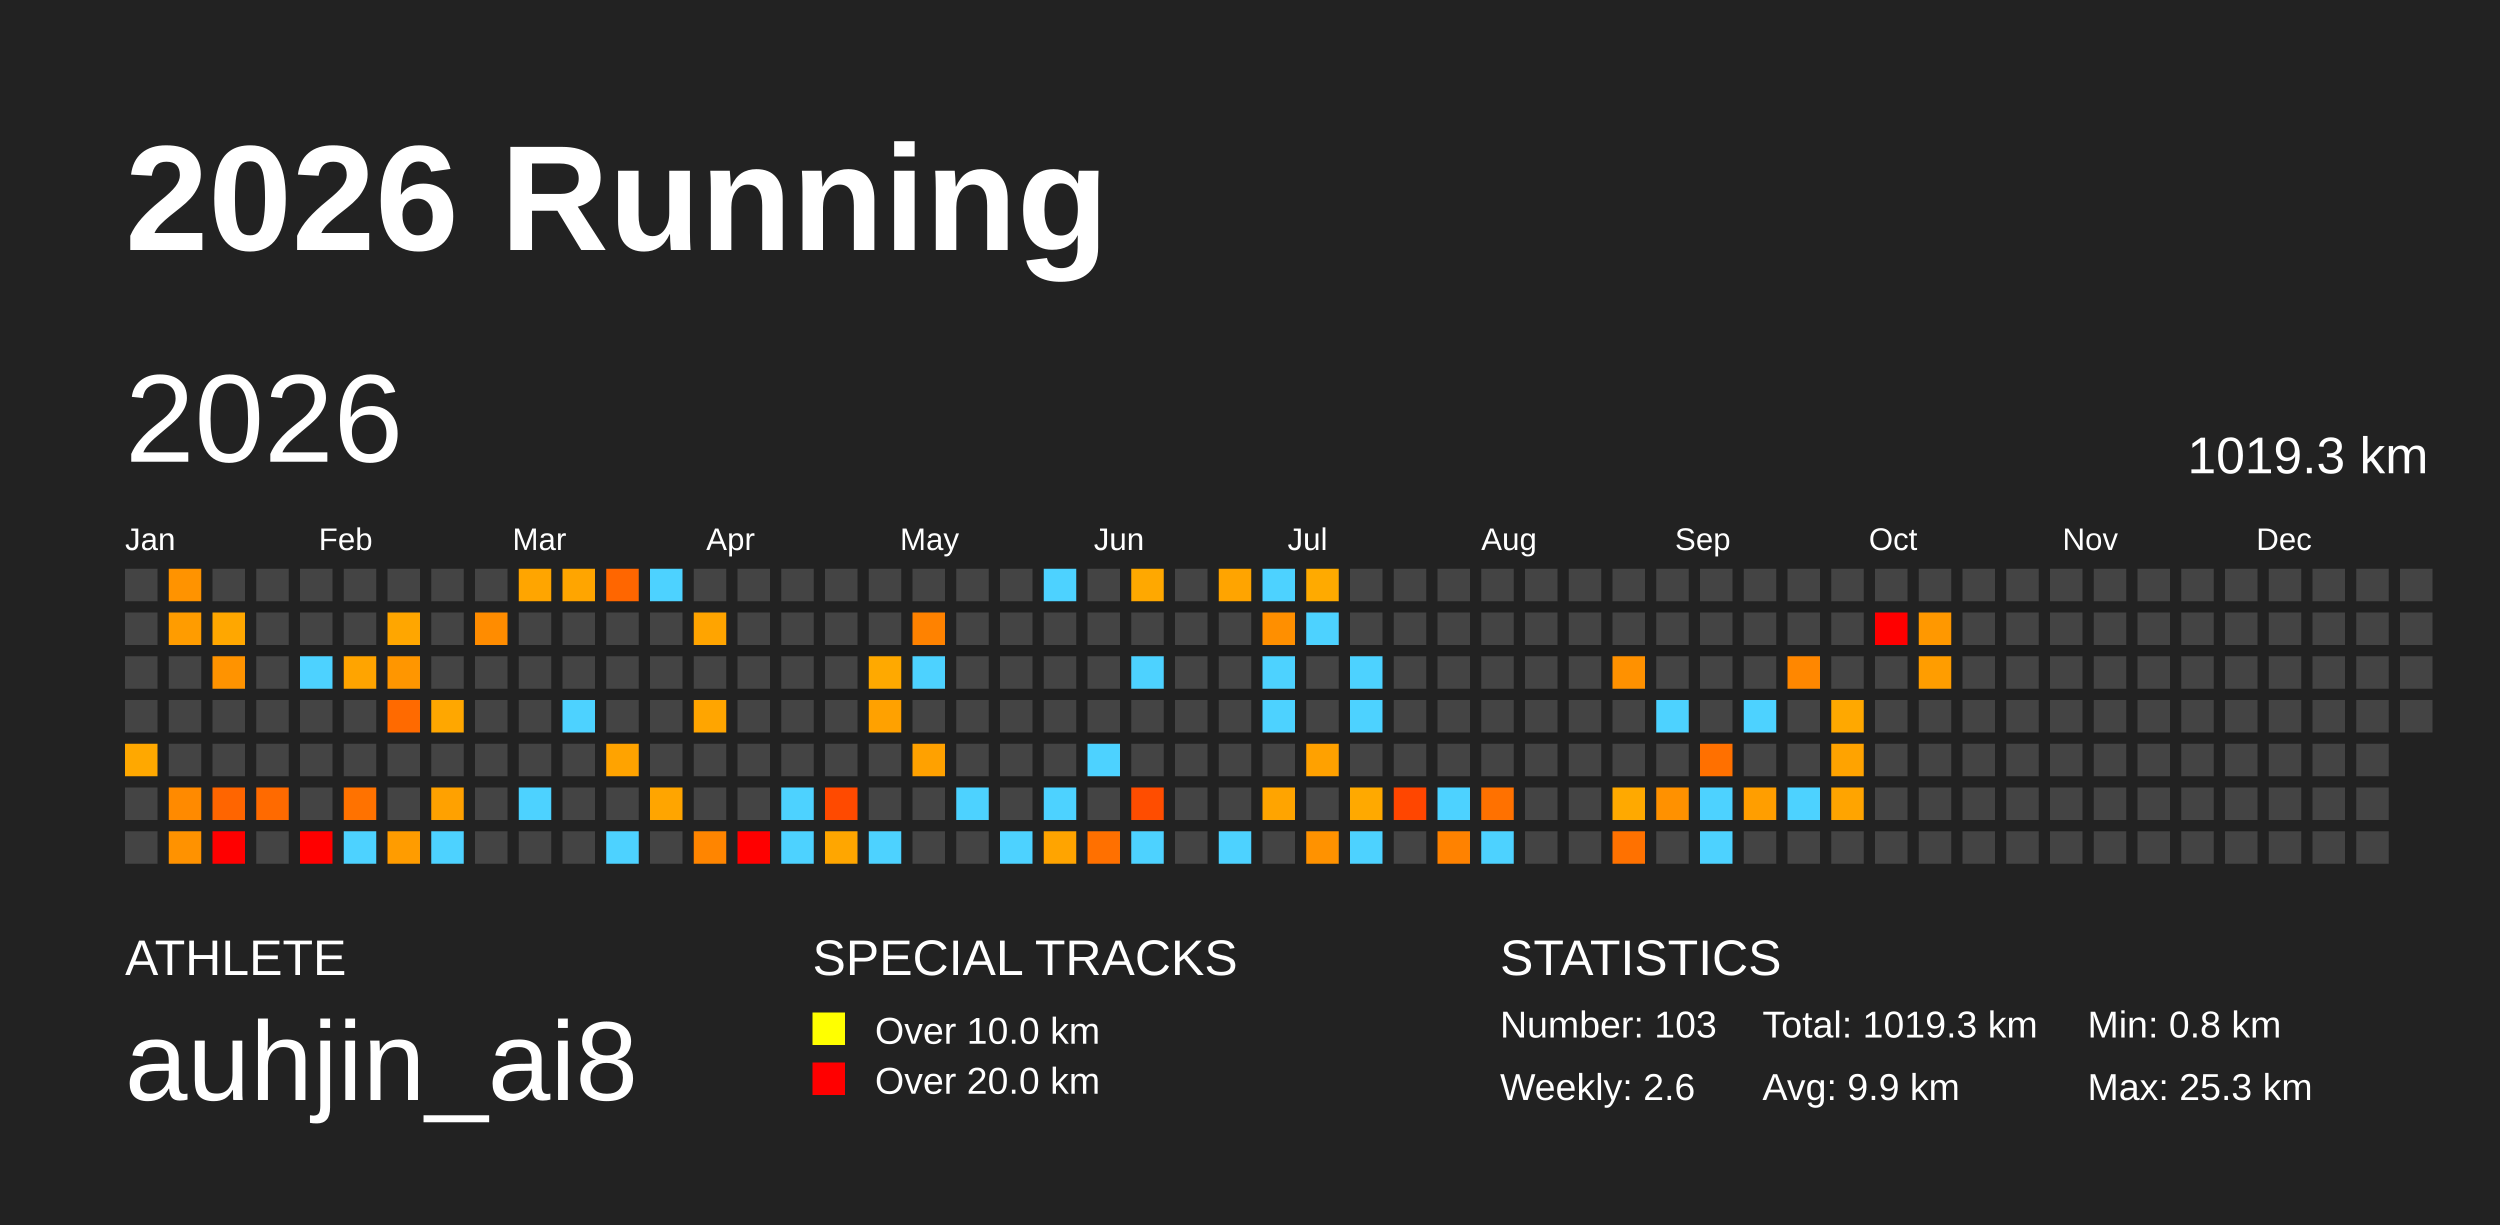
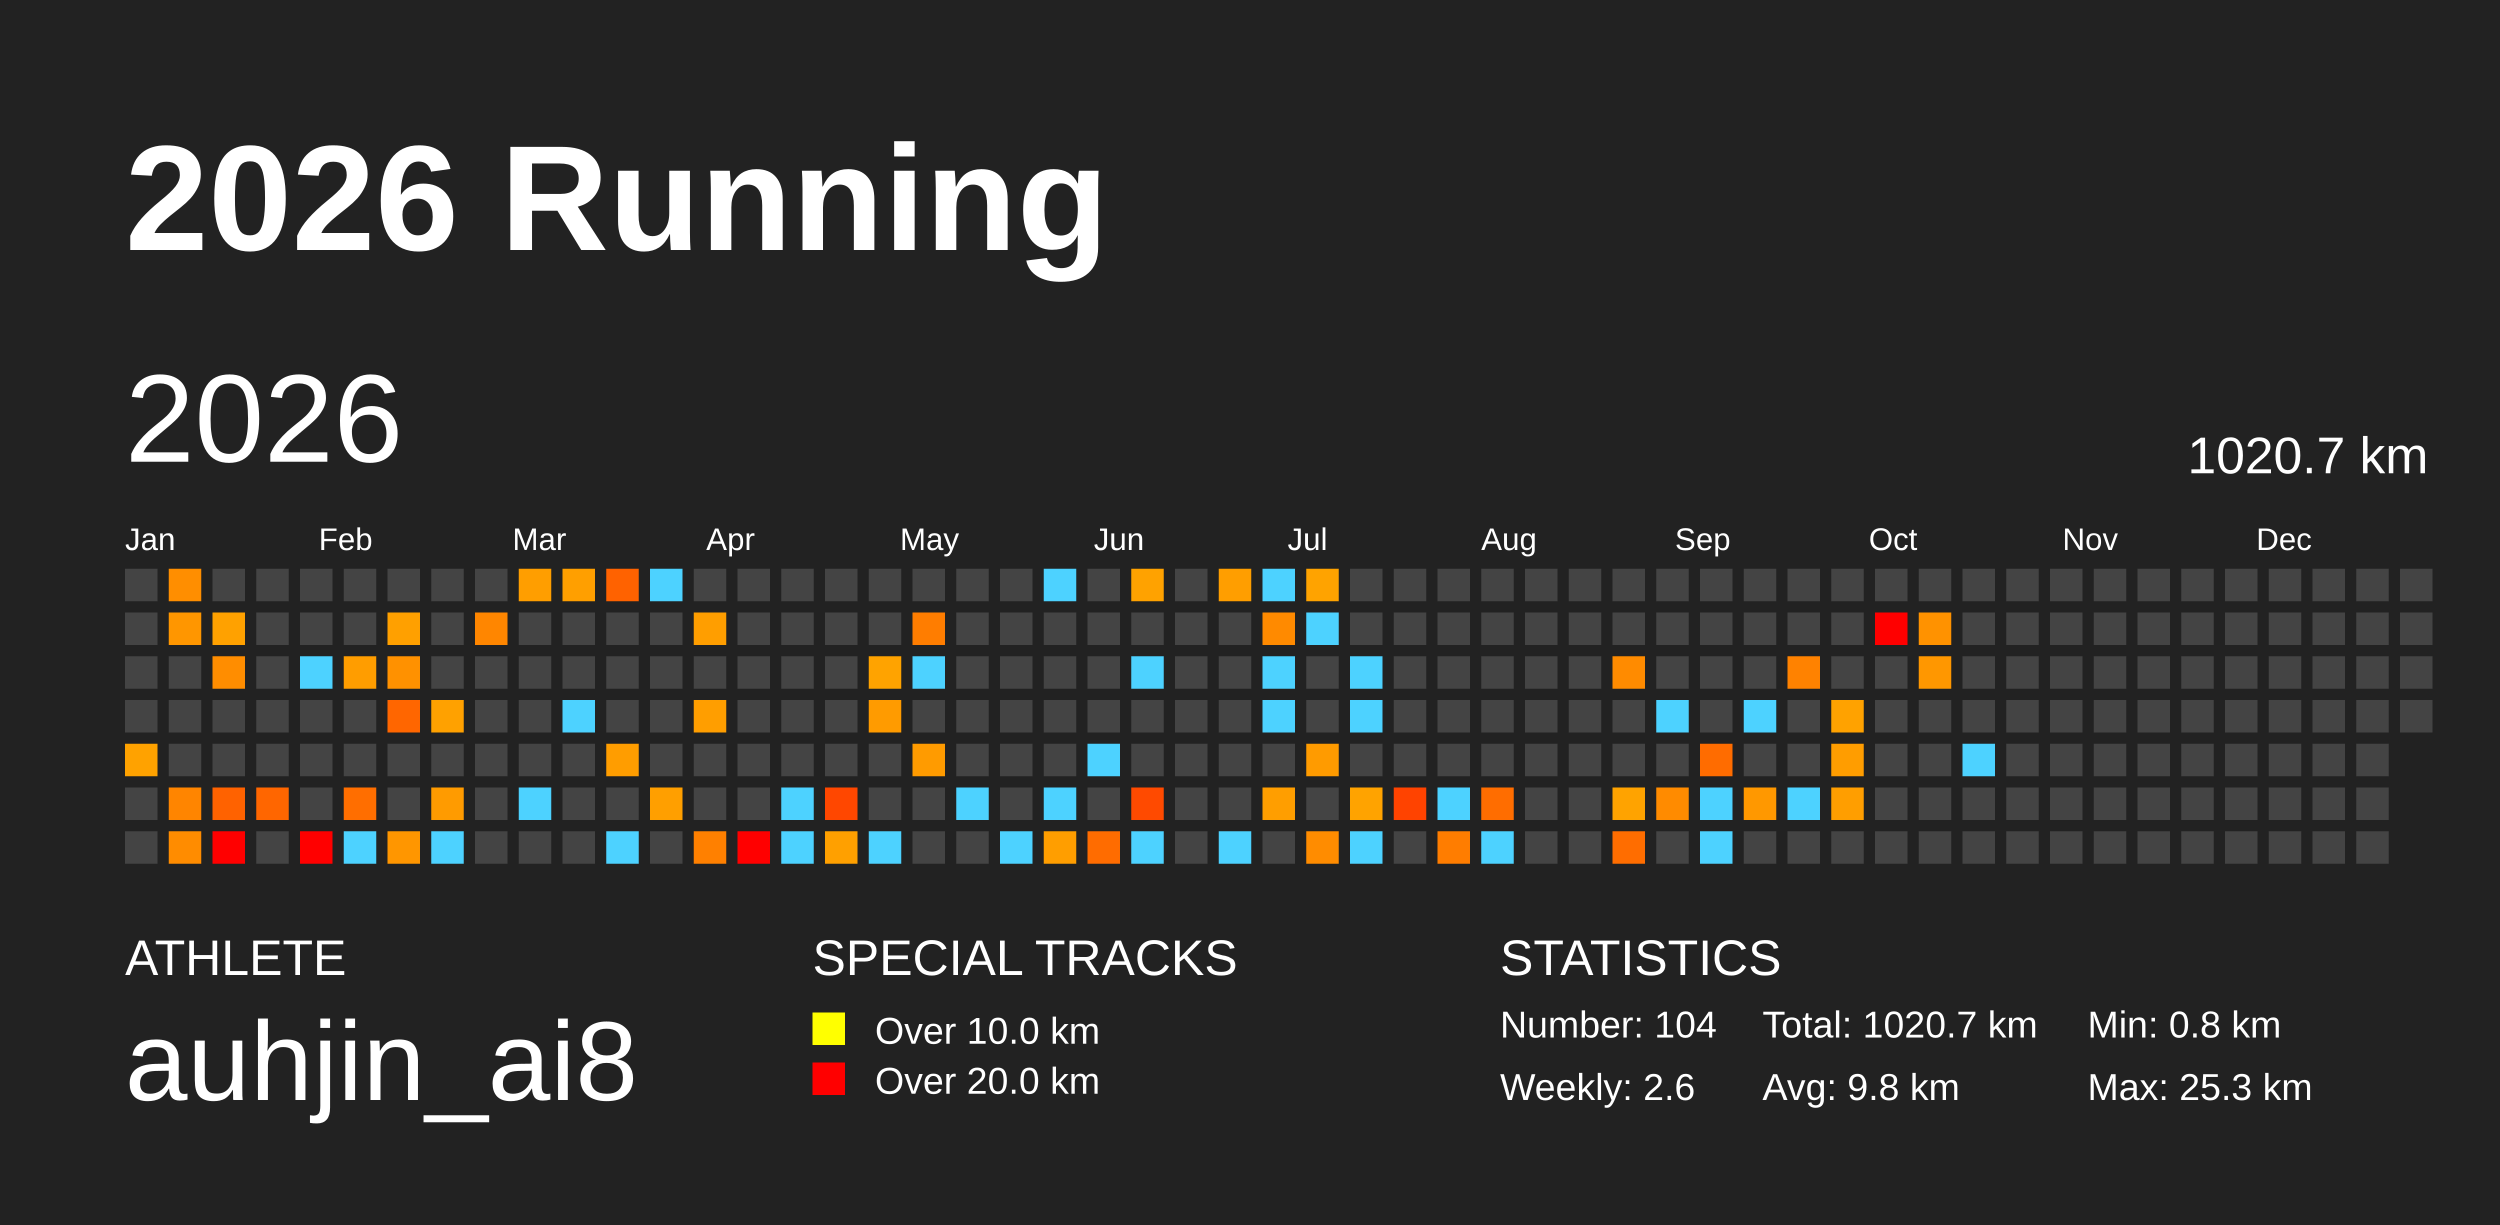
<svg xmlns="http://www.w3.org/2000/svg" baseProfile="full" height="98mm" version="1.1" viewBox="0,0,200,98" width="200mm">
  <defs />
  <rect fill="#222222" height="98" width="200" x="0" y="0" />
  <text fill="#FFFFFF" style="font-size:12px; font-family:Arial; font-weight:bold;" x="10" y="20">2026 Running</text>
  <text fill="#FFFFFF" style="font-size:4px; font-family:Arial" x="10" y="78">ATHLETE</text>
  <text fill="#FFFFFF" style="font-size:9px; font-family:Arial" x="10" y="88">auhjin_ai8</text>
  <text fill="#FFFFFF" style="font-size:4px; font-family:Arial" x="65" y="78">SPECIAL TRACKS</text>
  <rect fill="yellow" height="2.6" width="2.6" x="65" y="81" />
  <text fill="#FFFFFF" style="font-size:3px; font-family:Arial" x="70" y="83.5">Over 10.0 km</text>
  <rect fill="red" height="2.6" width="2.6" x="65" y="85" />
  <text fill="#FFFFFF" style="font-size:3px; font-family:Arial" x="70" y="87.5">Over 20.0 km</text>
  <text fill="#FFFFFF" style="font-size:4px; font-family:Arial" x="120" y="78">STATISTICS</text>
-   <text fill="#FFFFFF" style="font-size:3px; font-family:Arial" x="120" y="83">Number: 103</text>
+   <text fill="#FFFFFF" style="font-size:3px; font-family:Arial" x="120" y="83">Number: 104</text>
  <text fill="#FFFFFF" style="font-size:3px; font-family:Arial" x="120" y="88">Weekly: 2.6</text>
-   <text fill="#FFFFFF" style="font-size:3px; font-family:Arial" x="141" y="83">Total: 1019.3 km</text>
-   <text fill="#FFFFFF" style="font-size:3px; font-family:Arial" x="141" y="88">Avg: 9.9 km</text>
+   <text fill="#FFFFFF" style="font-size:3px; font-family:Arial" x="141" y="83">Total: 1020.7 km</text>
+   <text fill="#FFFFFF" style="font-size:3px; font-family:Arial" x="141" y="88">Avg: 9.8 km</text>
  <text fill="#FFFFFF" style="font-size:3px; font-family:Arial" x="167" y="83">Min: 0.8 km</text>
  <text fill="#FFFFFF" style="font-size:3px; font-family:Arial" x="167" y="88">Max: 25.3 km</text>
  <text dominant-baseline="hanging" fill="#FFFFFF" style="font-size:10.0px; font-family:Arial;" x="10" y="30">2026</text>
-   <text dominant-baseline="hanging" fill="#FFFFFF" style="font-size:4.125px; font-family:Arial;" x="175" y="35">1019.3 km</text>
+   <text dominant-baseline="hanging" fill="#FFFFFF" style="font-size:4.125px; font-family:Arial;" x="175" y="35">1020.7 km</text>
  <text fill="#FFFFFF" style="font-size:2.5px; font-family:Arial" x="10.0" y="44">Jan</text>
  <text fill="#FFFFFF" style="font-size:2.5px; font-family:Arial" x="25.5" y="44">Feb</text>
  <text fill="#FFFFFF" style="font-size:2.5px; font-family:Arial" x="41.0" y="44">Mar</text>
  <text fill="#FFFFFF" style="font-size:2.5px; font-family:Arial" x="56.5" y="44">Apr</text>
  <text fill="#FFFFFF" style="font-size:2.5px; font-family:Arial" x="72.0" y="44">May</text>
  <text fill="#FFFFFF" style="font-size:2.5px; font-family:Arial" x="87.5" y="44">Jun</text>
  <text fill="#FFFFFF" style="font-size:2.5px; font-family:Arial" x="103.0" y="44">Jul</text>
  <text fill="#FFFFFF" style="font-size:2.5px; font-family:Arial" x="118.5" y="44">Aug</text>
  <text fill="#FFFFFF" style="font-size:2.5px; font-family:Arial" x="134.0" y="44">Sep</text>
  <text fill="#FFFFFF" style="font-size:2.5px; font-family:Arial" x="149.5" y="44">Oct</text>
  <text fill="#FFFFFF" style="font-size:2.5px; font-family:Arial" x="165.0" y="44">Nov</text>
  <text fill="#FFFFFF" style="font-size:2.5px; font-family:Arial" x="180.5" y="44">Dec</text>
  <rect fill="#444444" height="2.6" width="2.6" x="10.0" y="45.5" />
  <rect fill="#444444" height="2.6" width="2.6" x="10.0" y="49.0" />
  <rect fill="#444444" height="2.6" width="2.6" x="10.0" y="52.5" />
  <rect fill="#444444" height="2.6" width="2.6" x="10.0" y="56.0" />
-   <rect fill="#ffa800" height="2.6" width="2.6" x="10.0" y="59.5" />
+   <rect fill="#ffa200" height="2.6" width="2.6" x="10.0" y="59.5" />
  <rect fill="#444444" height="2.6" width="2.6" x="10.0" y="63.0" />
  <rect fill="#444444" height="2.6" width="2.6" x="10.0" y="66.5" />
-   <rect fill="#ff9300" height="2.6" width="2.6" x="13.5" y="45.5" />
-   <rect fill="#ff9c00" height="2.6" width="2.6" x="13.5" y="49.0" />
+   <rect fill="#ff8e00" height="2.6" width="2.6" x="13.5" y="45.5" />
+   <rect fill="#ff9600" height="2.6" width="2.6" x="13.5" y="49.0" />
  <rect fill="#444444" height="2.6" width="2.6" x="13.5" y="52.5" />
  <rect fill="#444444" height="2.6" width="2.6" x="13.5" y="56.0" />
  <rect fill="#444444" height="2.6" width="2.6" x="13.5" y="59.5" />
-   <rect fill="#ff8a00" height="2.6" width="2.6" x="13.5" y="63.0" />
-   <rect fill="#ff9200" height="2.6" width="2.6" x="13.5" y="66.5" />
+   <rect fill="#ff8500" height="2.6" width="2.6" x="13.5" y="63.0" />
+   <rect fill="#ff8c00" height="2.6" width="2.6" x="13.5" y="66.5" />
  <rect fill="#444444" height="2.6" width="2.6" x="17.0" y="45.5" />
-   <rect fill="#ffa700" height="2.6" width="2.6" x="17.0" y="49.0" />
-   <rect fill="#ff9300" height="2.6" width="2.6" x="17.0" y="52.5" />
+   <rect fill="#ffa100" height="2.6" width="2.6" x="17.0" y="49.0" />
+   <rect fill="#ff8d00" height="2.6" width="2.6" x="17.0" y="52.5" />
  <rect fill="#444444" height="2.6" width="2.6" x="17.0" y="56.0" />
  <rect fill="#444444" height="2.6" width="2.6" x="17.0" y="59.5" />
-   <rect fill="#ff6500" height="2.6" width="2.6" x="17.0" y="63.0" />
+   <rect fill="#ff6200" height="2.6" width="2.6" x="17.0" y="63.0" />
  <rect fill="red" height="2.6" width="2.6" x="17.0" y="66.5" />
  <rect fill="#444444" height="2.6" width="2.6" x="20.5" y="45.5" />
  <rect fill="#444444" height="2.6" width="2.6" x="20.5" y="49.0" />
  <rect fill="#444444" height="2.6" width="2.6" x="20.5" y="52.5" />
  <rect fill="#444444" height="2.6" width="2.6" x="20.5" y="56.0" />
  <rect fill="#444444" height="2.6" width="2.6" x="20.5" y="59.5" />
-   <rect fill="#ff6a00" height="2.6" width="2.6" x="20.5" y="63.0" />
+   <rect fill="#ff6600" height="2.6" width="2.6" x="20.5" y="63.0" />
  <rect fill="#444444" height="2.6" width="2.6" x="20.5" y="66.5" />
  <rect fill="#444444" height="2.6" width="2.6" x="24.0" y="45.5" />
  <rect fill="#444444" height="2.6" width="2.6" x="24.0" y="49.0" />
  <rect fill="#4dd2ff" height="2.6" width="2.6" x="24.0" y="52.5" />
  <rect fill="#444444" height="2.6" width="2.6" x="24.0" y="56.0" />
  <rect fill="#444444" height="2.6" width="2.6" x="24.0" y="59.5" />
  <rect fill="#444444" height="2.6" width="2.6" x="24.0" y="63.0" />
  <rect fill="red" height="2.6" width="2.6" x="24.0" y="66.5" />
  <rect fill="#444444" height="2.6" width="2.6" x="27.5" y="45.5" />
  <rect fill="#444444" height="2.6" width="2.6" x="27.5" y="49.0" />
-   <rect fill="#ffa400" height="2.6" width="2.6" x="27.5" y="52.5" />
+   <rect fill="#ff9d00" height="2.6" width="2.6" x="27.5" y="52.5" />
  <rect fill="#444444" height="2.6" width="2.6" x="27.5" y="56.0" />
  <rect fill="#444444" height="2.6" width="2.6" x="27.5" y="59.5" />
-   <rect fill="#ff7200" height="2.6" width="2.6" x="27.5" y="63.0" />
+   <rect fill="#ff6e00" height="2.6" width="2.6" x="27.5" y="63.0" />
  <rect fill="#4dd2ff" height="2.6" width="2.6" x="27.5" y="66.5" />
  <rect fill="#444444" height="2.6" width="2.6" x="31.0" y="45.5" />
-   <rect fill="#ffa600" height="2.6" width="2.6" x="31.0" y="49.0" />
-   <rect fill="#ff9600" height="2.6" width="2.6" x="31.0" y="52.5" />
-   <rect fill="#ff6a00" height="2.6" width="2.6" x="31.0" y="56.0" />
+   <rect fill="#ffa000" height="2.6" width="2.6" x="31.0" y="49.0" />
+   <rect fill="#ff9100" height="2.6" width="2.6" x="31.0" y="52.5" />
+   <rect fill="#ff6600" height="2.6" width="2.6" x="31.0" y="56.0" />
  <rect fill="#444444" height="2.6" width="2.6" x="31.0" y="59.5" />
  <rect fill="#444444" height="2.6" width="2.6" x="31.0" y="63.0" />
-   <rect fill="#ff9c00" height="2.6" width="2.6" x="31.0" y="66.5" />
+   <rect fill="#ff9600" height="2.6" width="2.6" x="31.0" y="66.5" />
  <rect fill="#444444" height="2.6" width="2.6" x="34.5" y="45.5" />
  <rect fill="#444444" height="2.6" width="2.6" x="34.5" y="49.0" />
  <rect fill="#444444" height="2.6" width="2.6" x="34.5" y="52.5" />
-   <rect fill="#ffa700" height="2.6" width="2.6" x="34.5" y="56.0" />
+   <rect fill="#ffa100" height="2.6" width="2.6" x="34.5" y="56.0" />
  <rect fill="#444444" height="2.6" width="2.6" x="34.5" y="59.5" />
-   <rect fill="#ffa100" height="2.6" width="2.6" x="34.5" y="63.0" />
+   <rect fill="#ff9b00" height="2.6" width="2.6" x="34.5" y="63.0" />
  <rect fill="#4dd2ff" height="2.6" width="2.6" x="34.5" y="66.5" />
  <rect fill="#444444" height="2.6" width="2.6" x="38.0" y="45.5" />
-   <rect fill="#ff8c00" height="2.6" width="2.6" x="38.0" y="49.0" />
+   <rect fill="#ff8600" height="2.6" width="2.6" x="38.0" y="49.0" />
  <rect fill="#444444" height="2.6" width="2.6" x="38.0" y="52.5" />
  <rect fill="#444444" height="2.6" width="2.6" x="38.0" y="56.0" />
  <rect fill="#444444" height="2.6" width="2.6" x="38.0" y="59.5" />
  <rect fill="#444444" height="2.6" width="2.6" x="38.0" y="63.0" />
  <rect fill="#444444" height="2.6" width="2.6" x="38.0" y="66.5" />
-   <rect fill="#ffa500" height="2.6" width="2.6" x="41.5" y="45.5" />
+   <rect fill="#ff9e00" height="2.6" width="2.6" x="41.5" y="45.5" />
  <rect fill="#444444" height="2.6" width="2.6" x="41.5" y="49.0" />
  <rect fill="#444444" height="2.6" width="2.6" x="41.5" y="52.5" />
  <rect fill="#444444" height="2.6" width="2.6" x="41.5" y="56.0" />
  <rect fill="#444444" height="2.6" width="2.6" x="41.5" y="59.5" />
  <rect fill="#4dd2ff" height="2.6" width="2.6" x="41.5" y="63.0" />
  <rect fill="#444444" height="2.6" width="2.6" x="41.5" y="66.5" />
-   <rect fill="#ffa500" height="2.6" width="2.6" x="45.0" y="45.5" />
+   <rect fill="#ff9f00" height="2.6" width="2.6" x="45.0" y="45.5" />
  <rect fill="#444444" height="2.6" width="2.6" x="45.0" y="49.0" />
  <rect fill="#444444" height="2.6" width="2.6" x="45.0" y="52.5" />
  <rect fill="#4dd2ff" height="2.6" width="2.6" x="45.0" y="56.0" />
  <rect fill="#444444" height="2.6" width="2.6" x="45.0" y="59.5" />
  <rect fill="#444444" height="2.6" width="2.6" x="45.0" y="63.0" />
  <rect fill="#444444" height="2.6" width="2.6" x="45.0" y="66.5" />
-   <rect fill="#ff6600" height="2.6" width="2.6" x="48.5" y="45.5" />
+   <rect fill="#ff6200" height="2.6" width="2.6" x="48.5" y="45.5" />
  <rect fill="#444444" height="2.6" width="2.6" x="48.5" y="49.0" />
  <rect fill="#444444" height="2.6" width="2.6" x="48.5" y="52.5" />
  <rect fill="#444444" height="2.6" width="2.6" x="48.5" y="56.0" />
-   <rect fill="#ffa300" height="2.6" width="2.6" x="48.5" y="59.5" />
+   <rect fill="#ff9d00" height="2.6" width="2.6" x="48.5" y="59.5" />
  <rect fill="#444444" height="2.6" width="2.6" x="48.5" y="63.0" />
  <rect fill="#4dd2ff" height="2.6" width="2.6" x="48.5" y="66.5" />
  <rect fill="#4dd2ff" height="2.6" width="2.6" x="52.0" y="45.5" />
  <rect fill="#444444" height="2.6" width="2.6" x="52.0" y="49.0" />
  <rect fill="#444444" height="2.6" width="2.6" x="52.0" y="52.5" />
  <rect fill="#444444" height="2.6" width="2.6" x="52.0" y="56.0" />
  <rect fill="#444444" height="2.6" width="2.6" x="52.0" y="59.5" />
-   <rect fill="#ffa500" height="2.6" width="2.6" x="52.0" y="63.0" />
+   <rect fill="#ff9f00" height="2.6" width="2.6" x="52.0" y="63.0" />
  <rect fill="#444444" height="2.6" width="2.6" x="52.0" y="66.5" />
  <rect fill="#444444" height="2.6" width="2.6" x="55.5" y="45.5" />
-   <rect fill="#ffa400" height="2.6" width="2.6" x="55.5" y="49.0" />
+   <rect fill="#ff9e00" height="2.6" width="2.6" x="55.5" y="49.0" />
  <rect fill="#444444" height="2.6" width="2.6" x="55.5" y="52.5" />
-   <rect fill="#ffa500" height="2.6" width="2.6" x="55.5" y="56.0" />
+   <rect fill="#ff9e00" height="2.6" width="2.6" x="55.5" y="56.0" />
  <rect fill="#444444" height="2.6" width="2.6" x="55.5" y="59.5" />
  <rect fill="#444444" height="2.6" width="2.6" x="55.5" y="63.0" />
-   <rect fill="#ff8500" height="2.6" width="2.6" x="55.5" y="66.5" />
+   <rect fill="#ff8000" height="2.6" width="2.6" x="55.5" y="66.5" />
  <rect fill="#444444" height="2.6" width="2.6" x="59.0" y="45.5" />
  <rect fill="#444444" height="2.6" width="2.6" x="59.0" y="49.0" />
  <rect fill="#444444" height="2.6" width="2.6" x="59.0" y="52.5" />
  <rect fill="#444444" height="2.6" width="2.6" x="59.0" y="56.0" />
  <rect fill="#444444" height="2.6" width="2.6" x="59.0" y="59.5" />
  <rect fill="#444444" height="2.6" width="2.6" x="59.0" y="63.0" />
  <rect fill="red" height="2.6" width="2.6" x="59.0" y="66.5" />
  <rect fill="#444444" height="2.6" width="2.6" x="62.5" y="45.5" />
  <rect fill="#444444" height="2.6" width="2.6" x="62.5" y="49.0" />
  <rect fill="#444444" height="2.6" width="2.6" x="62.5" y="52.5" />
  <rect fill="#444444" height="2.6" width="2.6" x="62.5" y="56.0" />
  <rect fill="#444444" height="2.6" width="2.6" x="62.5" y="59.5" />
  <rect fill="#4dd2ff" height="2.6" width="2.6" x="62.5" y="63.0" />
  <rect fill="#4dd2ff" height="2.6" width="2.6" x="62.5" y="66.5" />
  <rect fill="#444444" height="2.6" width="2.6" x="66.0" y="45.5" />
  <rect fill="#444444" height="2.6" width="2.6" x="66.0" y="49.0" />
  <rect fill="#444444" height="2.6" width="2.6" x="66.0" y="52.5" />
  <rect fill="#444444" height="2.6" width="2.6" x="66.0" y="56.0" />
  <rect fill="#444444" height="2.6" width="2.6" x="66.0" y="59.5" />
-   <rect fill="#ff4a00" height="2.6" width="2.6" x="66.0" y="63.0" />
-   <rect fill="#ffa600" height="2.6" width="2.6" x="66.0" y="66.5" />
+   <rect fill="#ff4700" height="2.6" width="2.6" x="66.0" y="63.0" />
+   <rect fill="#ffa000" height="2.6" width="2.6" x="66.0" y="66.5" />
  <rect fill="#444444" height="2.6" width="2.6" x="69.5" y="45.5" />
  <rect fill="#444444" height="2.6" width="2.6" x="69.5" y="49.0" />
-   <rect fill="#ffa900" height="2.6" width="2.6" x="69.5" y="52.5" />
-   <rect fill="#ffa100" height="2.6" width="2.6" x="69.5" y="56.0" />
+   <rect fill="#ffa300" height="2.6" width="2.6" x="69.5" y="52.5" />
+   <rect fill="#ff9b00" height="2.6" width="2.6" x="69.5" y="56.0" />
  <rect fill="#444444" height="2.6" width="2.6" x="69.5" y="59.5" />
  <rect fill="#444444" height="2.6" width="2.6" x="69.5" y="63.0" />
  <rect fill="#4dd2ff" height="2.6" width="2.6" x="69.5" y="66.5" />
  <rect fill="#444444" height="2.6" width="2.6" x="73.0" y="45.5" />
-   <rect fill="#ff8200" height="2.6" width="2.6" x="73.0" y="49.0" />
+   <rect fill="#ff7d00" height="2.6" width="2.6" x="73.0" y="49.0" />
  <rect fill="#4dd2ff" height="2.6" width="2.6" x="73.0" y="52.5" />
  <rect fill="#444444" height="2.6" width="2.6" x="73.0" y="56.0" />
-   <rect fill="#ffa100" height="2.6" width="2.6" x="73.0" y="59.5" />
+   <rect fill="#ff9b00" height="2.6" width="2.6" x="73.0" y="59.5" />
  <rect fill="#444444" height="2.6" width="2.6" x="73.0" y="63.0" />
  <rect fill="#444444" height="2.6" width="2.6" x="73.0" y="66.5" />
  <rect fill="#444444" height="2.6" width="2.6" x="76.5" y="45.5" />
  <rect fill="#444444" height="2.6" width="2.6" x="76.5" y="49.0" />
  <rect fill="#444444" height="2.6" width="2.6" x="76.5" y="52.5" />
  <rect fill="#444444" height="2.6" width="2.6" x="76.5" y="56.0" />
  <rect fill="#444444" height="2.6" width="2.6" x="76.5" y="59.5" />
  <rect fill="#4dd2ff" height="2.6" width="2.6" x="76.5" y="63.0" />
  <rect fill="#444444" height="2.6" width="2.6" x="76.5" y="66.5" />
  <rect fill="#444444" height="2.6" width="2.6" x="80.0" y="45.5" />
  <rect fill="#444444" height="2.6" width="2.6" x="80.0" y="49.0" />
  <rect fill="#444444" height="2.6" width="2.6" x="80.0" y="52.5" />
  <rect fill="#444444" height="2.6" width="2.6" x="80.0" y="56.0" />
  <rect fill="#444444" height="2.6" width="2.6" x="80.0" y="59.5" />
  <rect fill="#444444" height="2.6" width="2.6" x="80.0" y="63.0" />
  <rect fill="#4dd2ff" height="2.6" width="2.6" x="80.0" y="66.5" />
  <rect fill="#4dd2ff" height="2.6" width="2.6" x="83.5" y="45.5" />
  <rect fill="#444444" height="2.6" width="2.6" x="83.5" y="49.0" />
  <rect fill="#444444" height="2.6" width="2.6" x="83.5" y="52.5" />
  <rect fill="#444444" height="2.6" width="2.6" x="83.5" y="56.0" />
  <rect fill="#444444" height="2.6" width="2.6" x="83.5" y="59.5" />
  <rect fill="#4dd2ff" height="2.6" width="2.6" x="83.5" y="63.0" />
-   <rect fill="#ffa400" height="2.6" width="2.6" x="83.5" y="66.5" />
+   <rect fill="#ff9e00" height="2.6" width="2.6" x="83.5" y="66.5" />
  <rect fill="#444444" height="2.6" width="2.6" x="87.0" y="45.5" />
  <rect fill="#444444" height="2.6" width="2.6" x="87.0" y="49.0" />
  <rect fill="#444444" height="2.6" width="2.6" x="87.0" y="52.5" />
  <rect fill="#444444" height="2.6" width="2.6" x="87.0" y="56.0" />
  <rect fill="#4dd2ff" height="2.6" width="2.6" x="87.0" y="59.5" />
  <rect fill="#444444" height="2.6" width="2.6" x="87.0" y="63.0" />
-   <rect fill="#ff7000" height="2.6" width="2.6" x="87.0" y="66.5" />
-   <rect fill="#ffa800" height="2.6" width="2.6" x="90.5" y="45.5" />
+   <rect fill="#ff6c00" height="2.6" width="2.6" x="87.0" y="66.5" />
+   <rect fill="#ffa200" height="2.6" width="2.6" x="90.5" y="45.5" />
  <rect fill="#444444" height="2.6" width="2.6" x="90.5" y="49.0" />
  <rect fill="#4dd2ff" height="2.6" width="2.6" x="90.5" y="52.5" />
  <rect fill="#444444" height="2.6" width="2.6" x="90.5" y="56.0" />
  <rect fill="#444444" height="2.6" width="2.6" x="90.5" y="59.5" />
-   <rect fill="#ff4d00" height="2.6" width="2.6" x="90.5" y="63.0" />
+   <rect fill="#ff4a00" height="2.6" width="2.6" x="90.5" y="63.0" />
  <rect fill="#4dd2ff" height="2.6" width="2.6" x="90.5" y="66.5" />
  <rect fill="#444444" height="2.6" width="2.6" x="94.0" y="45.5" />
  <rect fill="#444444" height="2.6" width="2.6" x="94.0" y="49.0" />
  <rect fill="#444444" height="2.6" width="2.6" x="94.0" y="52.5" />
  <rect fill="#444444" height="2.6" width="2.6" x="94.0" y="56.0" />
  <rect fill="#444444" height="2.6" width="2.6" x="94.0" y="59.5" />
  <rect fill="#444444" height="2.6" width="2.6" x="94.0" y="63.0" />
  <rect fill="#444444" height="2.6" width="2.6" x="94.0" y="66.5" />
-   <rect fill="#ffa400" height="2.6" width="2.6" x="97.5" y="45.5" />
+   <rect fill="#ff9e00" height="2.6" width="2.6" x="97.5" y="45.5" />
  <rect fill="#444444" height="2.6" width="2.6" x="97.5" y="49.0" />
  <rect fill="#444444" height="2.6" width="2.6" x="97.5" y="52.5" />
  <rect fill="#444444" height="2.6" width="2.6" x="97.5" y="56.0" />
  <rect fill="#444444" height="2.6" width="2.6" x="97.5" y="59.5" />
  <rect fill="#444444" height="2.6" width="2.6" x="97.5" y="63.0" />
  <rect fill="#4dd2ff" height="2.6" width="2.6" x="97.5" y="66.5" />
  <rect fill="#4dd2ff" height="2.6" width="2.6" x="101.0" y="45.5" />
-   <rect fill="#ff8f00" height="2.6" width="2.6" x="101.0" y="49.0" />
+   <rect fill="#ff8a00" height="2.6" width="2.6" x="101.0" y="49.0" />
  <rect fill="#4dd2ff" height="2.6" width="2.6" x="101.0" y="52.5" />
  <rect fill="#4dd2ff" height="2.6" width="2.6" x="101.0" y="56.0" />
  <rect fill="#444444" height="2.6" width="2.6" x="101.0" y="59.5" />
-   <rect fill="#ffa400" height="2.6" width="2.6" x="101.0" y="63.0" />
+   <rect fill="#ff9e00" height="2.6" width="2.6" x="101.0" y="63.0" />
  <rect fill="#444444" height="2.6" width="2.6" x="101.0" y="66.5" />
-   <rect fill="#ffaa00" height="2.6" width="2.6" x="104.5" y="45.5" />
+   <rect fill="#ffa300" height="2.6" width="2.6" x="104.5" y="45.5" />
  <rect fill="#4dd2ff" height="2.6" width="2.6" x="104.5" y="49.0" />
  <rect fill="#444444" height="2.6" width="2.6" x="104.5" y="52.5" />
  <rect fill="#444444" height="2.6" width="2.6" x="104.5" y="56.0" />
-   <rect fill="#ffa100" height="2.6" width="2.6" x="104.5" y="59.5" />
+   <rect fill="#ff9b00" height="2.6" width="2.6" x="104.5" y="59.5" />
  <rect fill="#444444" height="2.6" width="2.6" x="104.5" y="63.0" />
-   <rect fill="#ff9200" height="2.6" width="2.6" x="104.5" y="66.5" />
+   <rect fill="#ff8c00" height="2.6" width="2.6" x="104.5" y="66.5" />
  <rect fill="#444444" height="2.6" width="2.6" x="108.0" y="45.5" />
  <rect fill="#444444" height="2.6" width="2.6" x="108.0" y="49.0" />
  <rect fill="#4dd2ff" height="2.6" width="2.6" x="108.0" y="52.5" />
  <rect fill="#4dd2ff" height="2.6" width="2.6" x="108.0" y="56.0" />
  <rect fill="#444444" height="2.6" width="2.6" x="108.0" y="59.5" />
-   <rect fill="#ffa900" height="2.6" width="2.6" x="108.0" y="63.0" />
+   <rect fill="#ffa300" height="2.6" width="2.6" x="108.0" y="63.0" />
  <rect fill="#4dd2ff" height="2.6" width="2.6" x="108.0" y="66.5" />
  <rect fill="#444444" height="2.6" width="2.6" x="111.5" y="45.5" />
  <rect fill="#444444" height="2.6" width="2.6" x="111.5" y="49.0" />
  <rect fill="#444444" height="2.6" width="2.6" x="111.5" y="52.5" />
  <rect fill="#444444" height="2.6" width="2.6" x="111.5" y="56.0" />
  <rect fill="#444444" height="2.6" width="2.6" x="111.5" y="59.5" />
-   <rect fill="#ff4600" height="2.6" width="2.6" x="111.5" y="63.0" />
+   <rect fill="#ff4300" height="2.6" width="2.6" x="111.5" y="63.0" />
  <rect fill="#444444" height="2.6" width="2.6" x="111.5" y="66.5" />
  <rect fill="#444444" height="2.6" width="2.6" x="115.0" y="45.5" />
  <rect fill="#444444" height="2.6" width="2.6" x="115.0" y="49.0" />
  <rect fill="#444444" height="2.6" width="2.6" x="115.0" y="52.5" />
  <rect fill="#444444" height="2.6" width="2.6" x="115.0" y="56.0" />
  <rect fill="#444444" height="2.6" width="2.6" x="115.0" y="59.5" />
  <rect fill="#4dd2ff" height="2.6" width="2.6" x="115.0" y="63.0" />
-   <rect fill="#ff8200" height="2.6" width="2.6" x="115.0" y="66.5" />
+   <rect fill="#ff7d00" height="2.6" width="2.6" x="115.0" y="66.5" />
  <rect fill="#444444" height="2.6" width="2.6" x="118.5" y="45.5" />
  <rect fill="#444444" height="2.6" width="2.6" x="118.5" y="49.0" />
  <rect fill="#444444" height="2.6" width="2.6" x="118.5" y="52.5" />
  <rect fill="#444444" height="2.6" width="2.6" x="118.5" y="56.0" />
  <rect fill="#444444" height="2.6" width="2.6" x="118.5" y="59.5" />
-   <rect fill="#ff7100" height="2.6" width="2.6" x="118.5" y="63.0" />
+   <rect fill="#ff6d00" height="2.6" width="2.6" x="118.5" y="63.0" />
  <rect fill="#4dd2ff" height="2.6" width="2.6" x="118.5" y="66.5" />
  <rect fill="#444444" height="2.6" width="2.6" x="122.0" y="45.5" />
  <rect fill="#444444" height="2.6" width="2.6" x="122.0" y="49.0" />
  <rect fill="#444444" height="2.6" width="2.6" x="122.0" y="52.5" />
  <rect fill="#444444" height="2.6" width="2.6" x="122.0" y="56.0" />
  <rect fill="#444444" height="2.6" width="2.6" x="122.0" y="59.5" />
  <rect fill="#444444" height="2.6" width="2.6" x="122.0" y="63.0" />
  <rect fill="#444444" height="2.6" width="2.6" x="122.0" y="66.5" />
  <rect fill="#444444" height="2.6" width="2.6" x="125.5" y="45.5" />
  <rect fill="#444444" height="2.6" width="2.6" x="125.5" y="49.0" />
  <rect fill="#444444" height="2.6" width="2.6" x="125.5" y="52.5" />
  <rect fill="#444444" height="2.6" width="2.6" x="125.5" y="56.0" />
  <rect fill="#444444" height="2.6" width="2.6" x="125.5" y="59.5" />
  <rect fill="#444444" height="2.6" width="2.6" x="125.5" y="63.0" />
  <rect fill="#444444" height="2.6" width="2.6" x="125.5" y="66.5" />
  <rect fill="#444444" height="2.6" width="2.6" x="129.0" y="45.5" />
  <rect fill="#444444" height="2.6" width="2.6" x="129.0" y="49.0" />
-   <rect fill="#ff9100" height="2.6" width="2.6" x="129.0" y="52.5" />
+   <rect fill="#ff8b00" height="2.6" width="2.6" x="129.0" y="52.5" />
  <rect fill="#444444" height="2.6" width="2.6" x="129.0" y="56.0" />
  <rect fill="#444444" height="2.6" width="2.6" x="129.0" y="59.5" />
-   <rect fill="#ffa900" height="2.6" width="2.6" x="129.0" y="63.0" />
-   <rect fill="#ff7100" height="2.6" width="2.6" x="129.0" y="66.5" />
+   <rect fill="#ffa300" height="2.6" width="2.6" x="129.0" y="63.0" />
+   <rect fill="#ff6d00" height="2.6" width="2.6" x="129.0" y="66.5" />
  <rect fill="#444444" height="2.6" width="2.6" x="132.5" y="45.5" />
  <rect fill="#444444" height="2.6" width="2.6" x="132.5" y="49.0" />
  <rect fill="#444444" height="2.6" width="2.6" x="132.5" y="52.5" />
  <rect fill="#4dd2ff" height="2.6" width="2.6" x="132.5" y="56.0" />
  <rect fill="#444444" height="2.6" width="2.6" x="132.5" y="59.5" />
-   <rect fill="#ff9100" height="2.6" width="2.6" x="132.5" y="63.0" />
+   <rect fill="#ff8b00" height="2.6" width="2.6" x="132.5" y="63.0" />
  <rect fill="#444444" height="2.6" width="2.6" x="132.5" y="66.5" />
  <rect fill="#444444" height="2.6" width="2.6" x="136.0" y="45.5" />
  <rect fill="#444444" height="2.6" width="2.6" x="136.0" y="49.0" />
  <rect fill="#444444" height="2.6" width="2.6" x="136.0" y="52.5" />
  <rect fill="#444444" height="2.6" width="2.6" x="136.0" y="56.0" />
-   <rect fill="#ff7000" height="2.6" width="2.6" x="136.0" y="59.5" />
+   <rect fill="#ff6c00" height="2.6" width="2.6" x="136.0" y="59.5" />
  <rect fill="#4dd2ff" height="2.6" width="2.6" x="136.0" y="63.0" />
  <rect fill="#4dd2ff" height="2.6" width="2.6" x="136.0" y="66.5" />
  <rect fill="#444444" height="2.6" width="2.6" x="139.5" y="45.5" />
  <rect fill="#444444" height="2.6" width="2.6" x="139.5" y="49.0" />
  <rect fill="#444444" height="2.6" width="2.6" x="139.5" y="52.5" />
  <rect fill="#4dd2ff" height="2.6" width="2.6" x="139.5" y="56.0" />
  <rect fill="#444444" height="2.6" width="2.6" x="139.5" y="59.5" />
-   <rect fill="#ff9e00" height="2.6" width="2.6" x="139.5" y="63.0" />
+   <rect fill="#ff9800" height="2.6" width="2.6" x="139.5" y="63.0" />
  <rect fill="#444444" height="2.6" width="2.6" x="139.5" y="66.5" />
  <rect fill="#444444" height="2.6" width="2.6" x="143.0" y="45.5" />
  <rect fill="#444444" height="2.6" width="2.6" x="143.0" y="49.0" />
-   <rect fill="#ff8700" height="2.6" width="2.6" x="143.0" y="52.5" />
+   <rect fill="#ff8200" height="2.6" width="2.6" x="143.0" y="52.5" />
  <rect fill="#444444" height="2.6" width="2.6" x="143.0" y="56.0" />
  <rect fill="#444444" height="2.6" width="2.6" x="143.0" y="59.5" />
  <rect fill="#4dd2ff" height="2.6" width="2.6" x="143.0" y="63.0" />
  <rect fill="#444444" height="2.6" width="2.6" x="143.0" y="66.5" />
  <rect fill="#444444" height="2.6" width="2.6" x="146.5" y="45.5" />
  <rect fill="#444444" height="2.6" width="2.6" x="146.5" y="49.0" />
  <rect fill="#444444" height="2.6" width="2.6" x="146.5" y="52.5" />
-   <rect fill="#ffa800" height="2.6" width="2.6" x="146.5" y="56.0" />
-   <rect fill="#ffa300" height="2.6" width="2.6" x="146.5" y="59.5" />
-   <rect fill="#ffa400" height="2.6" width="2.6" x="146.5" y="63.0" />
+   <rect fill="#ffa200" height="2.6" width="2.6" x="146.5" y="56.0" />
+   <rect fill="#ff9d00" height="2.6" width="2.6" x="146.5" y="59.5" />
+   <rect fill="#ff9e00" height="2.6" width="2.6" x="146.5" y="63.0" />
  <rect fill="#444444" height="2.6" width="2.6" x="146.5" y="66.5" />
  <rect fill="#444444" height="2.6" width="2.6" x="150.0" y="45.5" />
  <rect fill="red" height="2.6" width="2.6" x="150.0" y="49.0" />
  <rect fill="#444444" height="2.6" width="2.6" x="150.0" y="52.5" />
  <rect fill="#444444" height="2.6" width="2.6" x="150.0" y="56.0" />
  <rect fill="#444444" height="2.6" width="2.6" x="150.0" y="59.5" />
  <rect fill="#444444" height="2.6" width="2.6" x="150.0" y="63.0" />
  <rect fill="#444444" height="2.6" width="2.6" x="150.0" y="66.5" />
  <rect fill="#444444" height="2.6" width="2.6" x="153.5" y="45.5" />
-   <rect fill="#ff9800" height="2.6" width="2.6" x="153.5" y="49.0" />
-   <rect fill="#ff9d00" height="2.6" width="2.6" x="153.5" y="52.5" />
+   <rect fill="#ff9200" height="2.6" width="2.6" x="153.5" y="49.0" />
+   <rect fill="#ff9700" height="2.6" width="2.6" x="153.5" y="52.5" />
  <rect fill="#444444" height="2.6" width="2.6" x="153.5" y="56.0" />
  <rect fill="#444444" height="2.6" width="2.6" x="153.5" y="59.5" />
  <rect fill="#444444" height="2.6" width="2.6" x="153.5" y="63.0" />
  <rect fill="#444444" height="2.6" width="2.6" x="153.5" y="66.5" />
  <rect fill="#444444" height="2.6" width="2.6" x="157.0" y="45.5" />
  <rect fill="#444444" height="2.6" width="2.6" x="157.0" y="49.0" />
  <rect fill="#444444" height="2.6" width="2.6" x="157.0" y="52.5" />
  <rect fill="#444444" height="2.6" width="2.6" x="157.0" y="56.0" />
-   <rect fill="#444444" height="2.6" width="2.6" x="157.0" y="59.5" />
+   <rect fill="#4dd2ff" height="2.6" width="2.6" x="157.0" y="59.5" />
  <rect fill="#444444" height="2.6" width="2.6" x="157.0" y="63.0" />
  <rect fill="#444444" height="2.6" width="2.6" x="157.0" y="66.5" />
  <rect fill="#444444" height="2.6" width="2.6" x="160.5" y="45.5" />
  <rect fill="#444444" height="2.6" width="2.6" x="160.5" y="49.0" />
  <rect fill="#444444" height="2.6" width="2.6" x="160.5" y="52.5" />
  <rect fill="#444444" height="2.6" width="2.6" x="160.5" y="56.0" />
  <rect fill="#444444" height="2.6" width="2.6" x="160.5" y="59.5" />
  <rect fill="#444444" height="2.6" width="2.6" x="160.5" y="63.0" />
  <rect fill="#444444" height="2.6" width="2.6" x="160.5" y="66.5" />
  <rect fill="#444444" height="2.6" width="2.6" x="164.0" y="45.5" />
  <rect fill="#444444" height="2.6" width="2.6" x="164.0" y="49.0" />
  <rect fill="#444444" height="2.6" width="2.6" x="164.0" y="52.5" />
  <rect fill="#444444" height="2.6" width="2.6" x="164.0" y="56.0" />
  <rect fill="#444444" height="2.6" width="2.6" x="164.0" y="59.5" />
  <rect fill="#444444" height="2.6" width="2.6" x="164.0" y="63.0" />
  <rect fill="#444444" height="2.6" width="2.6" x="164.0" y="66.5" />
  <rect fill="#444444" height="2.6" width="2.6" x="167.5" y="45.5" />
  <rect fill="#444444" height="2.6" width="2.6" x="167.5" y="49.0" />
  <rect fill="#444444" height="2.6" width="2.6" x="167.5" y="52.5" />
  <rect fill="#444444" height="2.6" width="2.6" x="167.5" y="56.0" />
  <rect fill="#444444" height="2.6" width="2.6" x="167.5" y="59.5" />
  <rect fill="#444444" height="2.6" width="2.6" x="167.5" y="63.0" />
  <rect fill="#444444" height="2.6" width="2.6" x="167.5" y="66.5" />
  <rect fill="#444444" height="2.6" width="2.6" x="171.0" y="45.5" />
  <rect fill="#444444" height="2.6" width="2.6" x="171.0" y="49.0" />
  <rect fill="#444444" height="2.6" width="2.6" x="171.0" y="52.5" />
  <rect fill="#444444" height="2.6" width="2.6" x="171.0" y="56.0" />
  <rect fill="#444444" height="2.6" width="2.6" x="171.0" y="59.5" />
  <rect fill="#444444" height="2.6" width="2.6" x="171.0" y="63.0" />
  <rect fill="#444444" height="2.6" width="2.6" x="171.0" y="66.5" />
  <rect fill="#444444" height="2.6" width="2.6" x="174.5" y="45.5" />
  <rect fill="#444444" height="2.6" width="2.6" x="174.5" y="49.0" />
  <rect fill="#444444" height="2.6" width="2.6" x="174.5" y="52.5" />
  <rect fill="#444444" height="2.6" width="2.6" x="174.5" y="56.0" />
  <rect fill="#444444" height="2.6" width="2.6" x="174.5" y="59.5" />
  <rect fill="#444444" height="2.6" width="2.6" x="174.5" y="63.0" />
  <rect fill="#444444" height="2.6" width="2.6" x="174.5" y="66.5" />
  <rect fill="#444444" height="2.6" width="2.6" x="178.0" y="45.5" />
  <rect fill="#444444" height="2.6" width="2.6" x="178.0" y="49.0" />
  <rect fill="#444444" height="2.6" width="2.6" x="178.0" y="52.5" />
  <rect fill="#444444" height="2.6" width="2.6" x="178.0" y="56.0" />
  <rect fill="#444444" height="2.6" width="2.6" x="178.0" y="59.5" />
  <rect fill="#444444" height="2.6" width="2.6" x="178.0" y="63.0" />
  <rect fill="#444444" height="2.6" width="2.6" x="178.0" y="66.5" />
  <rect fill="#444444" height="2.6" width="2.6" x="181.5" y="45.5" />
  <rect fill="#444444" height="2.6" width="2.6" x="181.5" y="49.0" />
  <rect fill="#444444" height="2.6" width="2.6" x="181.5" y="52.5" />
  <rect fill="#444444" height="2.6" width="2.6" x="181.5" y="56.0" />
  <rect fill="#444444" height="2.6" width="2.6" x="181.5" y="59.5" />
  <rect fill="#444444" height="2.6" width="2.6" x="181.5" y="63.0" />
  <rect fill="#444444" height="2.6" width="2.6" x="181.5" y="66.5" />
  <rect fill="#444444" height="2.6" width="2.6" x="185.0" y="45.5" />
  <rect fill="#444444" height="2.6" width="2.6" x="185.0" y="49.0" />
  <rect fill="#444444" height="2.6" width="2.6" x="185.0" y="52.5" />
  <rect fill="#444444" height="2.6" width="2.6" x="185.0" y="56.0" />
  <rect fill="#444444" height="2.6" width="2.6" x="185.0" y="59.5" />
  <rect fill="#444444" height="2.6" width="2.6" x="185.0" y="63.0" />
  <rect fill="#444444" height="2.6" width="2.6" x="185.0" y="66.5" />
  <rect fill="#444444" height="2.6" width="2.6" x="188.5" y="45.5" />
  <rect fill="#444444" height="2.6" width="2.6" x="188.5" y="49.0" />
  <rect fill="#444444" height="2.6" width="2.6" x="188.5" y="52.5" />
  <rect fill="#444444" height="2.6" width="2.6" x="188.5" y="56.0" />
  <rect fill="#444444" height="2.6" width="2.6" x="188.5" y="59.5" />
  <rect fill="#444444" height="2.6" width="2.6" x="188.5" y="63.0" />
  <rect fill="#444444" height="2.6" width="2.6" x="188.5" y="66.5" />
  <rect fill="#444444" height="2.6" width="2.6" x="192.0" y="45.5" />
  <rect fill="#444444" height="2.6" width="2.6" x="192.0" y="49.0" />
  <rect fill="#444444" height="2.6" width="2.6" x="192.0" y="52.5" />
  <rect fill="#444444" height="2.6" width="2.6" x="192.0" y="56.0" />
</svg>
